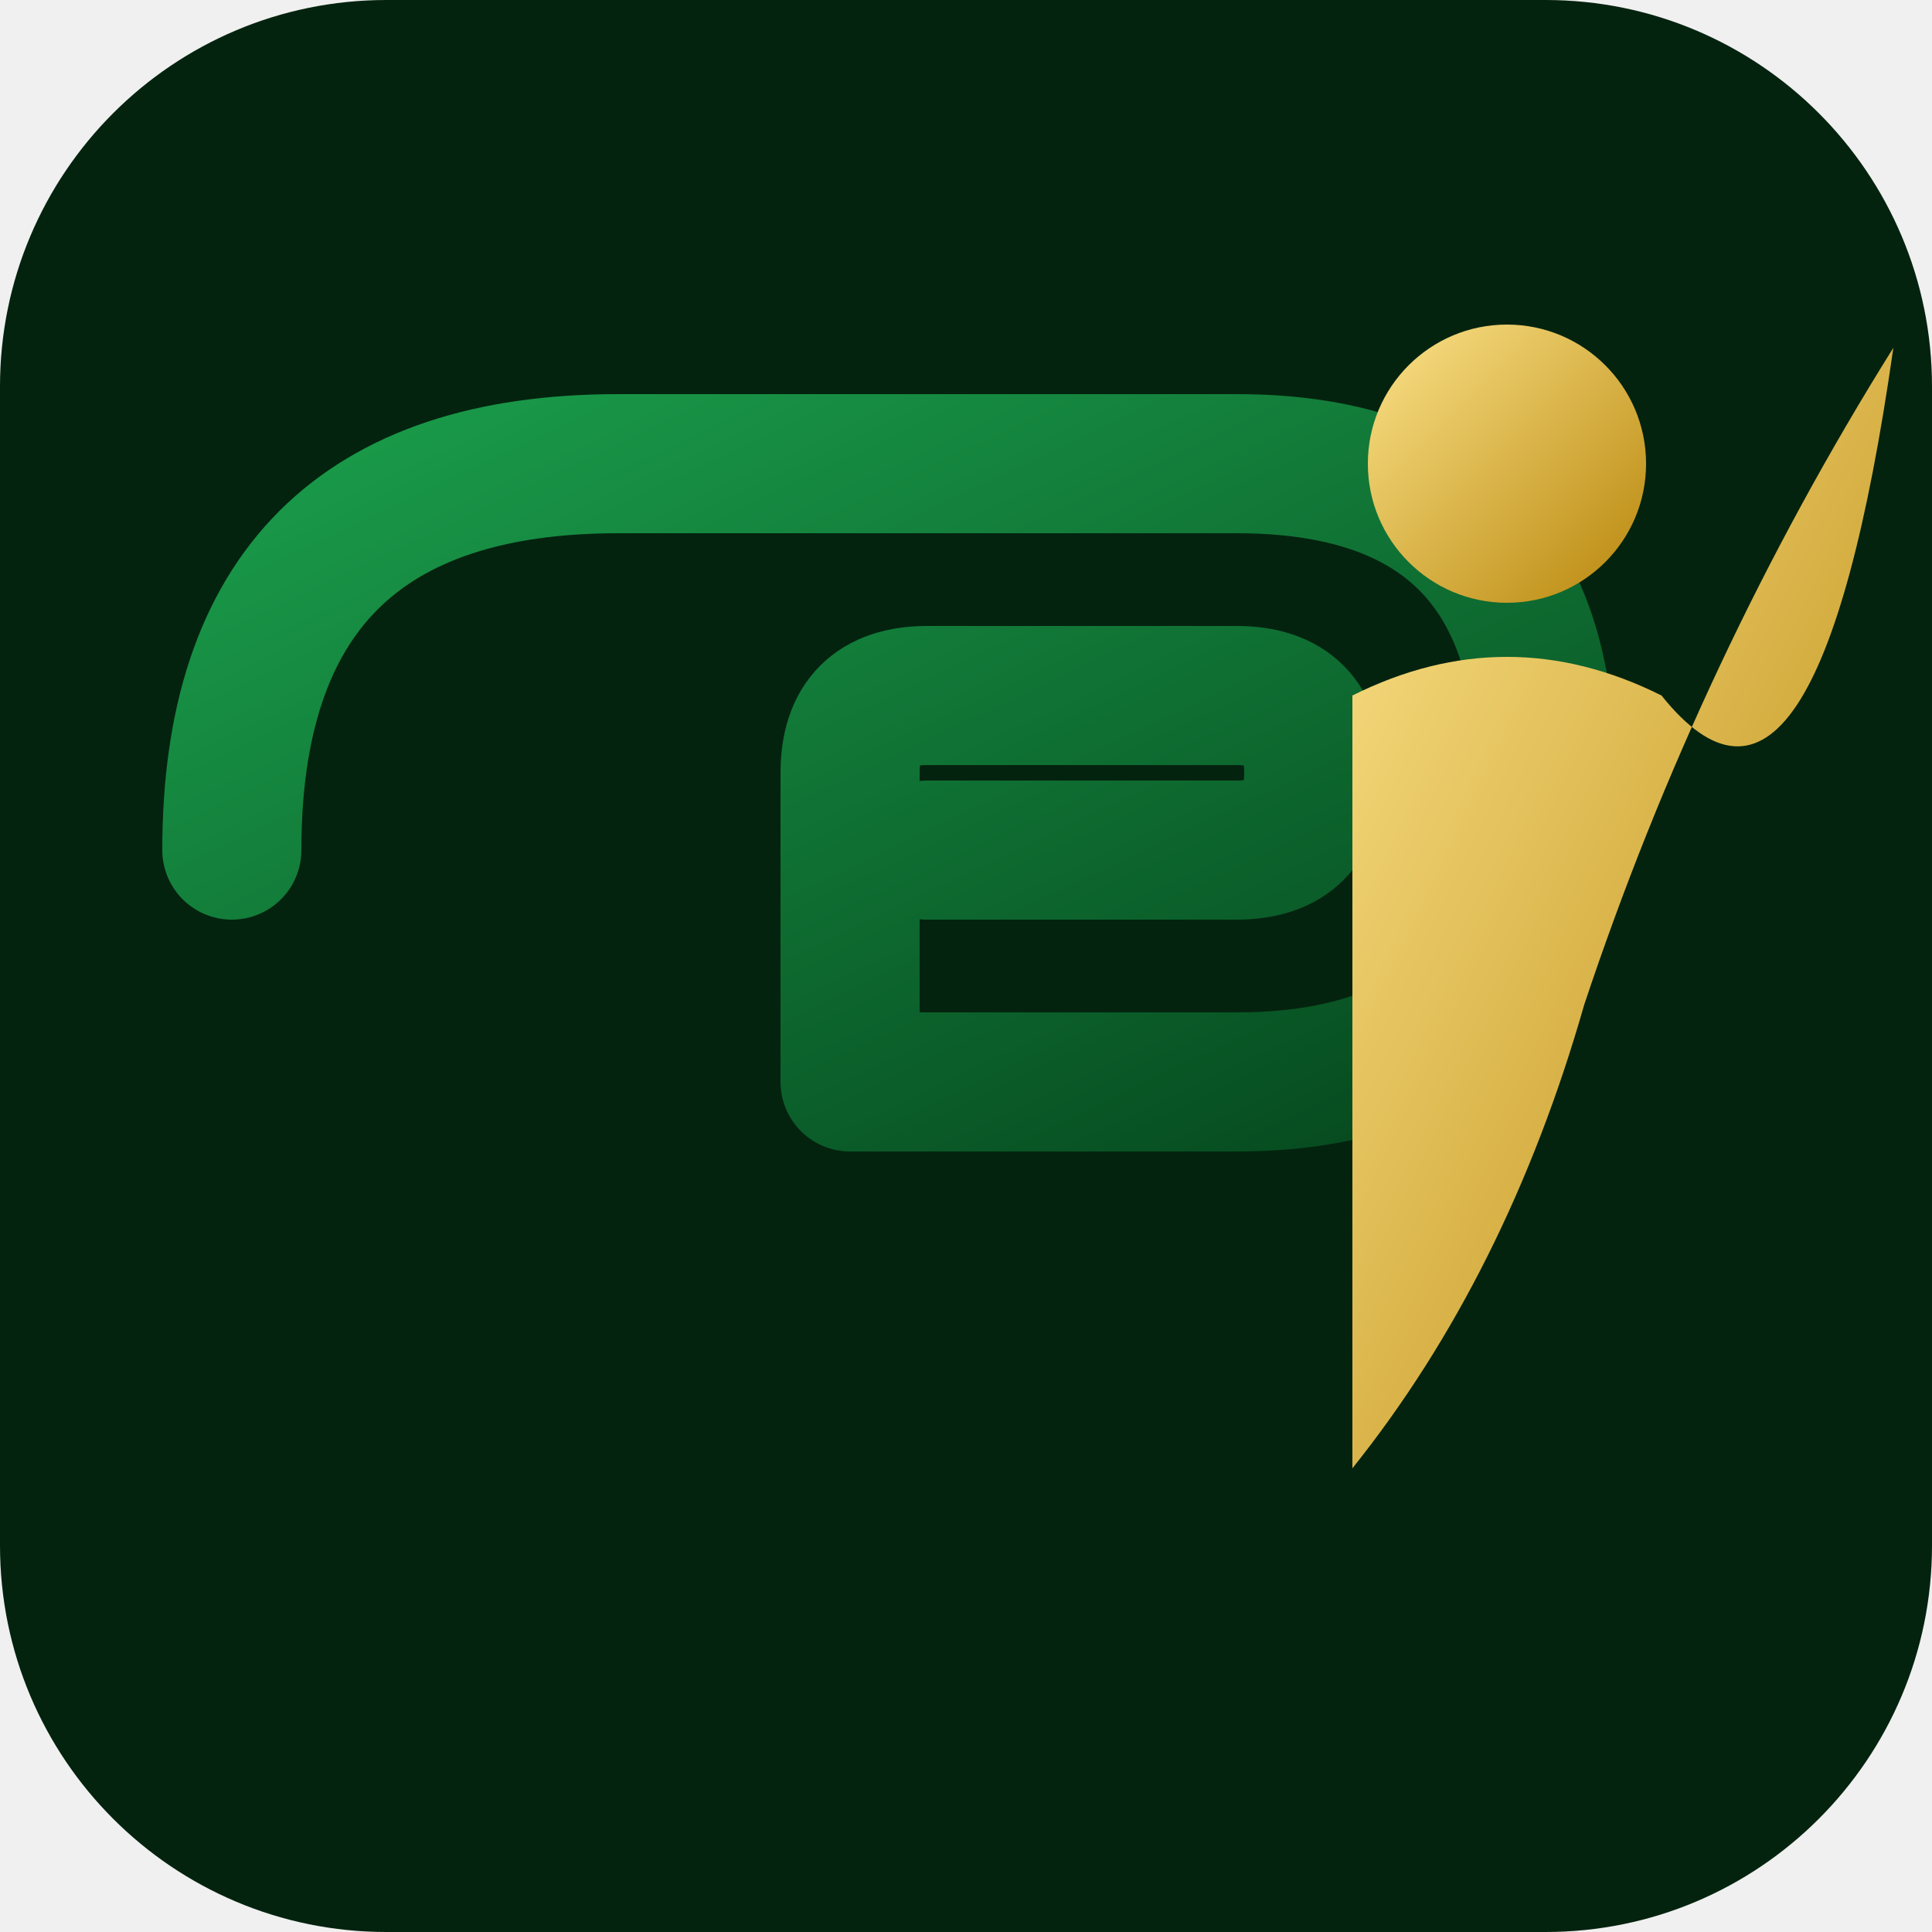
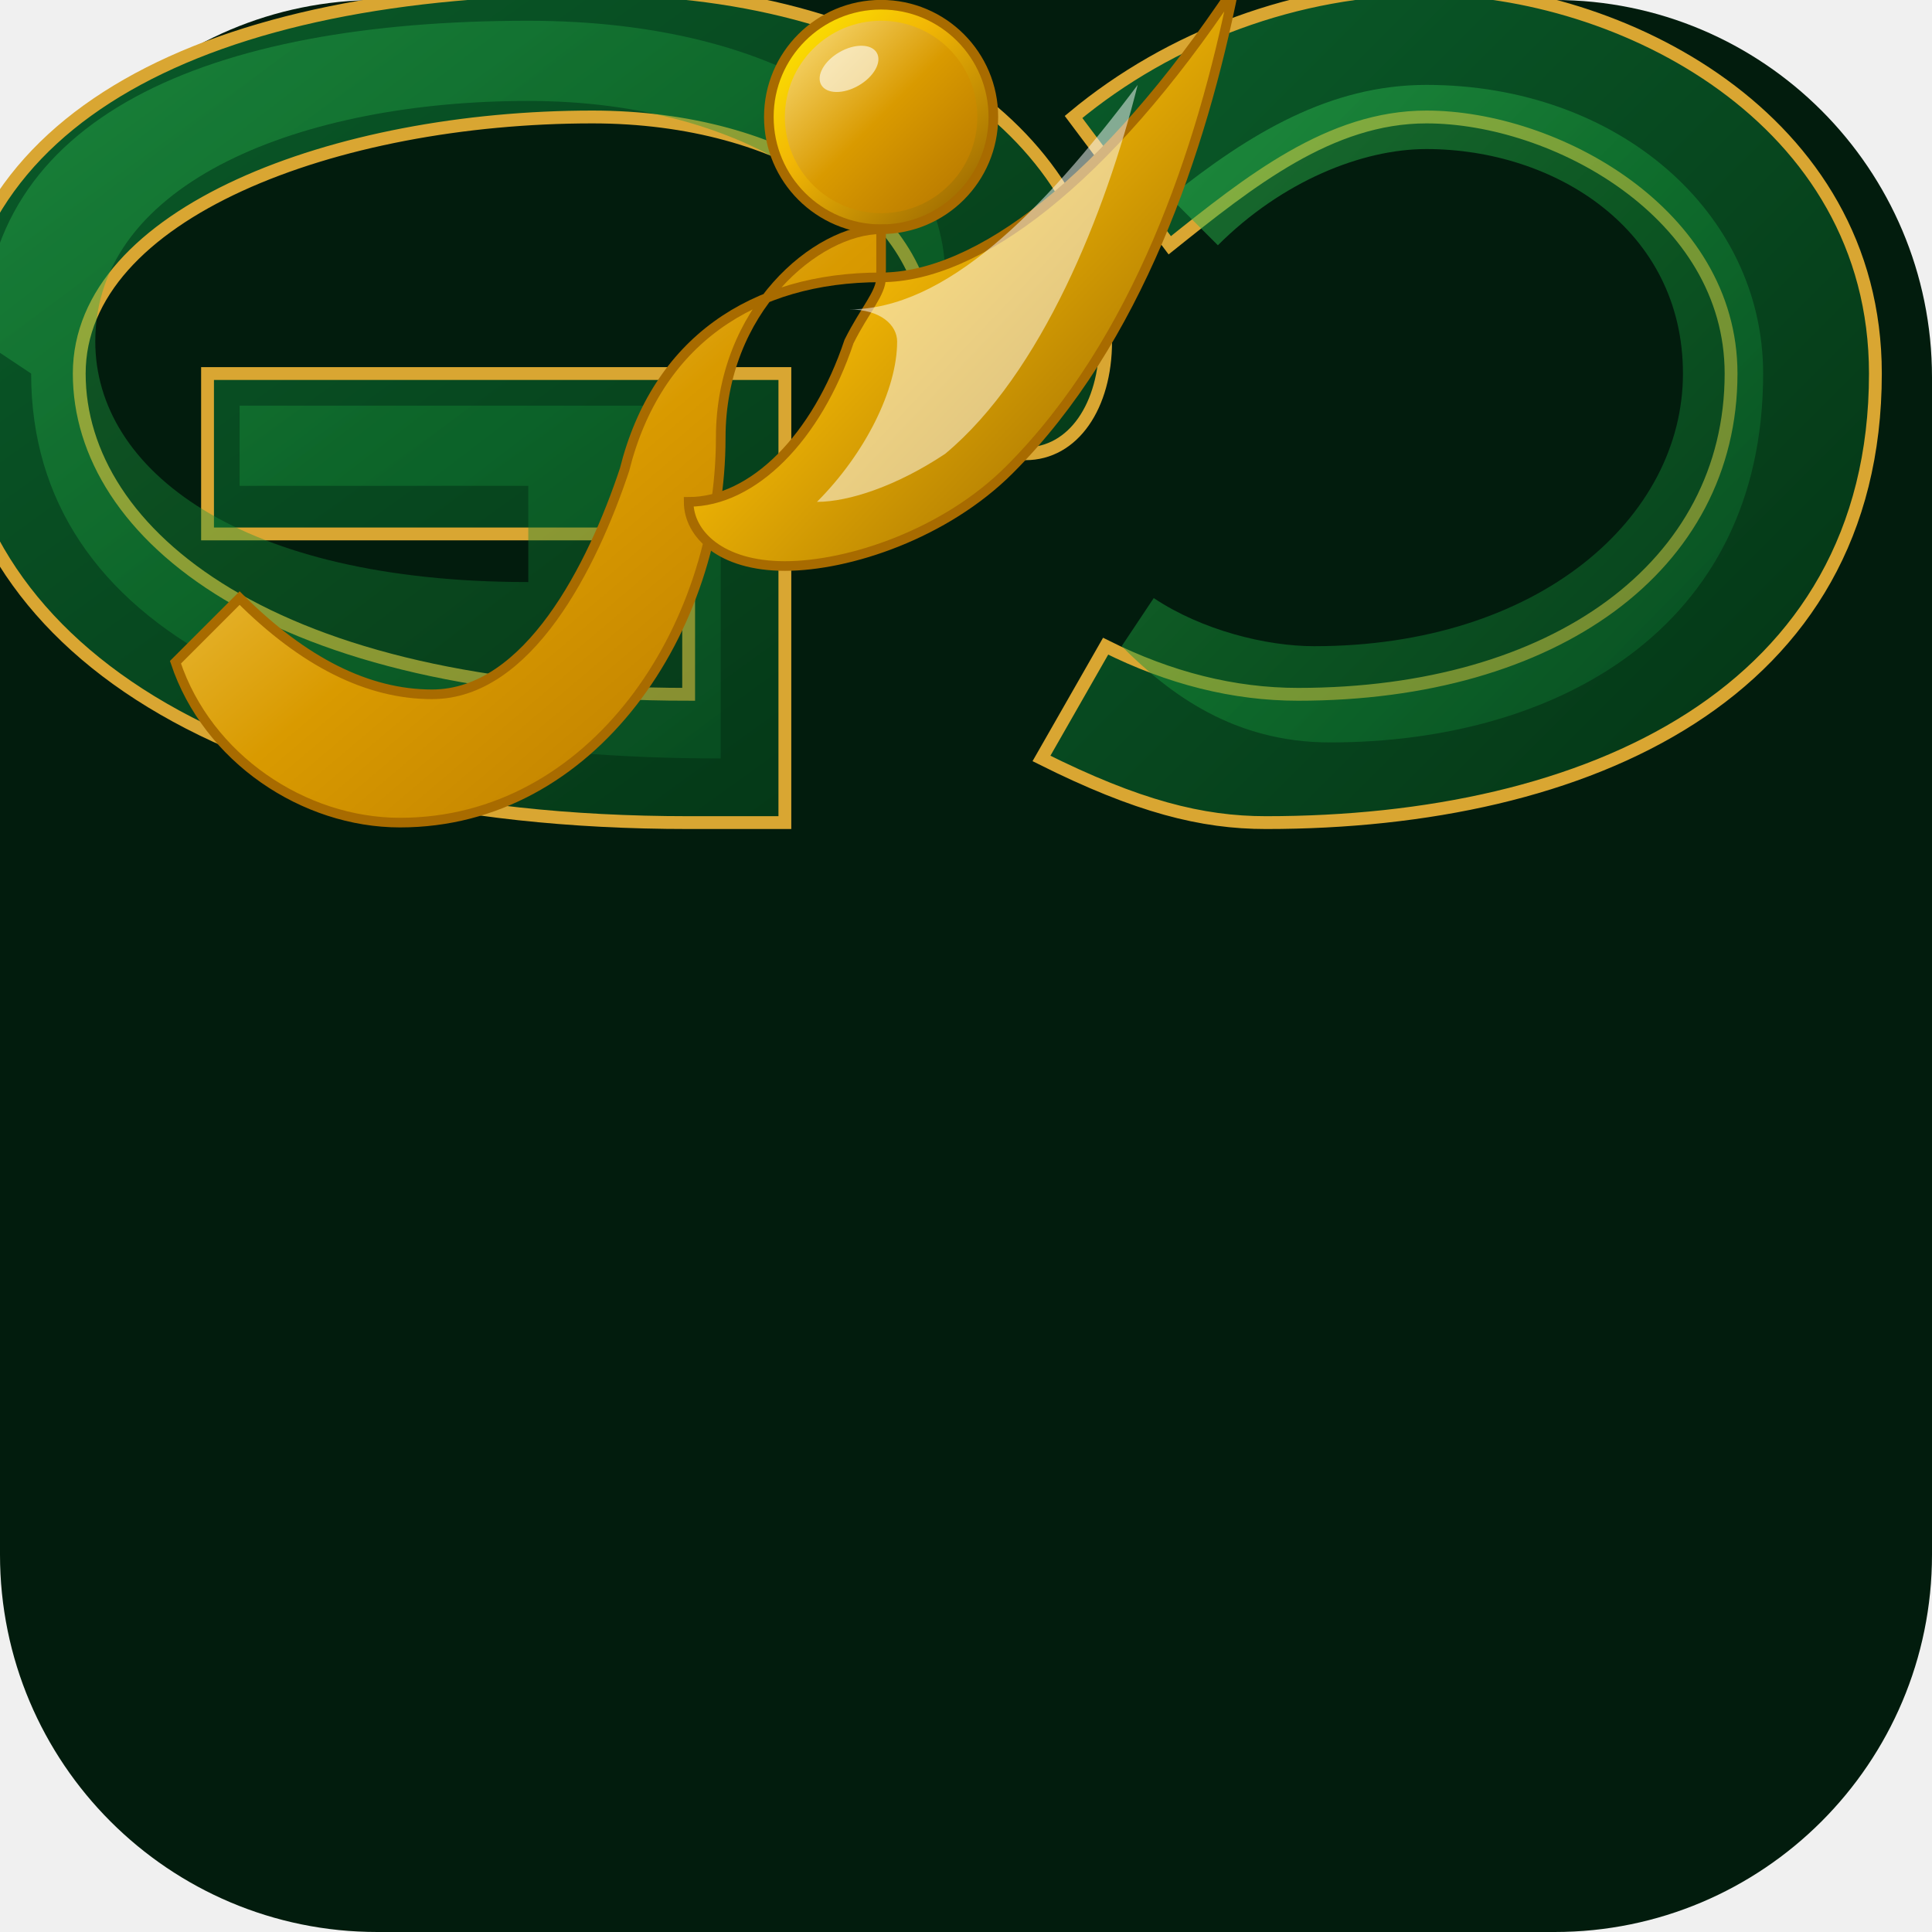
- <svg xmlns="http://www.w3.org/2000/svg" viewBox="0 0 250 250" width="250" height="250">
+ <svg xmlns="http://www.w3.org/2000/svg" viewBox="0 0 512 512" width="100%" height="100%">
  <defs>
-     <linearGradient id="g1" x1="0%" y1="0%" x2="100%" y2="100%">
-       <stop offset="0%" stop-color="#1a9b4a" />
-       <stop offset="100%" stop-color="#064a1f" />
+     <linearGradient id="goldBright" x1="0%" y1="0%" x2="100%" y2="100%">
+       <stop offset="0%" stop-color="#FFF200" />
+       <stop offset="40%" stop-color="#F2B705" />
+       <stop offset="100%" stop-color="#8A5A00" />
    </linearGradient>
-     <linearGradient id="g2" x1="0%" y1="0%" x2="100%" y2="100%">
-       <stop offset="0%" stop-color="#fce38a" />
-       <stop offset="100%" stop-color="#b8860b" />
+     <linearGradient id="goldBody" x1="0%" y1="0%" x2="100%" y2="100%">
+       <stop offset="0%" stop-color="#FCE181" />
+       <stop offset="50%" stop-color="#D99A00" />
+       <stop offset="100%" stop-color="#B37400" />
+     </linearGradient>
+     <linearGradient id="greenDark" x1="0%" y1="0%" x2="100%" y2="100%">
+       <stop offset="0%" stop-color="#0A5C2A" />
+       <stop offset="100%" stop-color="#043314" />
+     </linearGradient>
+     <linearGradient id="greenLight" x1="0%" y1="0%" x2="100%" y2="100%">
+       <stop offset="0%" stop-color="#35C357" />
+       <stop offset="50%" stop-color="#168F38" />
+       <stop offset="100%" stop-color="#0A5C2A" />
    </linearGradient>
  </defs>
-   <rect width="250" height="250" rx="50" fill="#04230f" />
-   <path d="M 30 110 Q 30 60 80 60 L 160 60 Q 200 60 200 100 Q 200 140 160 140 L 110 140 L 110 100 Q 110 90 120 90 L 160 90 Q 170 90 170 100 Q 170 110 160 110 L 120 110" fill="none" stroke="url(#g1)" stroke-width="18" stroke-linecap="round" stroke-linejoin="round" />
-   <circle cx="195" cy="60" r="18" fill="url(#g2)" />
-   <path d="M 175 90 Q 195 80 215 90 Q 235 115 245 45 Q 220 85 205 130 Q 195 165 175 190" fill="url(#g2)" />
+   <rect width="512" height="512" rx="100" fill="#021c0d" />
+   <g transform="translate(-30, -20) scale(0.85)">
+     <path d="M 250,280 C 100,280 20,220 20,140 C 20,60 100,20 220,20 C 320,20 380,70 380,130 C 380,150 370,165 355,165 C 340,165 325,150 325,130 C 325,90 280,60 220,60 C 140,60 60,90 60,140 C 60,190 120,240 250,240 L 250,190 L 100,190 L 100,140 L 280,140 L 280,280 Z" fill="url(#greenDark)" stroke="#D9A632" stroke-width="4" />
+     <path d="M 30,130 C 30,60 100,30 200,30 C 280,30 330,65 330,110 C 330,120 325,125 315,125 C 315,90 270,55 200,55 C 130,55 65,80 65,130 C 65,170 110,205 200,205 L 200,175 L 110,175 L 110,150 L 260,150 L 260,260 C 130,260 45,220 45,140 Z" fill="url(#greenLight)" opacity="0.4" />
+     <path d="M 430,280 C 530,280 620,240 620,140 C 620,60 540,20 480,20 C 440,20 400,35 370,60 L 400,100 C 425,80 450,60 480,60 C 520,60 575,90 575,140 C 575,200 520,240 440,240 C 420,240 400,235 380,225 L 360,260 C 390,275 410,280 430,280 Z" fill="url(#greenDark)" stroke="#D9A632" stroke-width="4" />
+     <path d="M 450,255 C 520,255 585,220 585,140 C 585,90 540,50 480,50 C 450,50 425,65 400,85 L 415,100 C 435,80 460,70 480,70 C 520,70 560,95 560,140 C 560,185 515,225 445,225 C 430,225 410,220 395,210 L 385,225 C 400,240 420,255 450,255 Z" fill="url(#greenLight)" opacity="0.5" />
+     <circle cx="310" cy="60" r="35" fill="url(#goldBright)" stroke="#A86B00" stroke-width="3" />
+     <circle cx="310" cy="60" r="30" fill="url(#goldBody)" />
+     <ellipse cx="300" cy="45" rx="10" ry="6" fill="#FFF" opacity="0.6" transform="rotate(-30 300 45)" />
+     <path d="M 310,95 C 290,95 260,120 260,160 C 260,220 220,280 160,280 C 130,280 100,260 90,230 L 110,210 C 130,230 150,240 170,240 C 200,240 220,200 230,170 C 240,130 270,110 310,110 L 310,95 Z" fill="url(#goldBody)" stroke="#A86B00" stroke-width="3" />
+     <path d="M 310,110 C 340,110 380,80 420,20 C 410,70 390,130 350,170 C 330,190 300,200 280,200 C 260,200 250,190 250,180 C 270,180 290,160 300,130 C 305,120 310,115 310,110 Z" fill="url(#goldBright)" stroke="#A86B00" stroke-width="3" />
+     <path d="M 300,120 C 330,120 360,90 390,50 C 380,90 360,140 330,165 C 315,175 300,180 290,180 C 305,165 315,145 315,130 C 315,125 310,120 300,120 Z" fill="#FFF" opacity="0.5" />
+   </g>
</svg>
